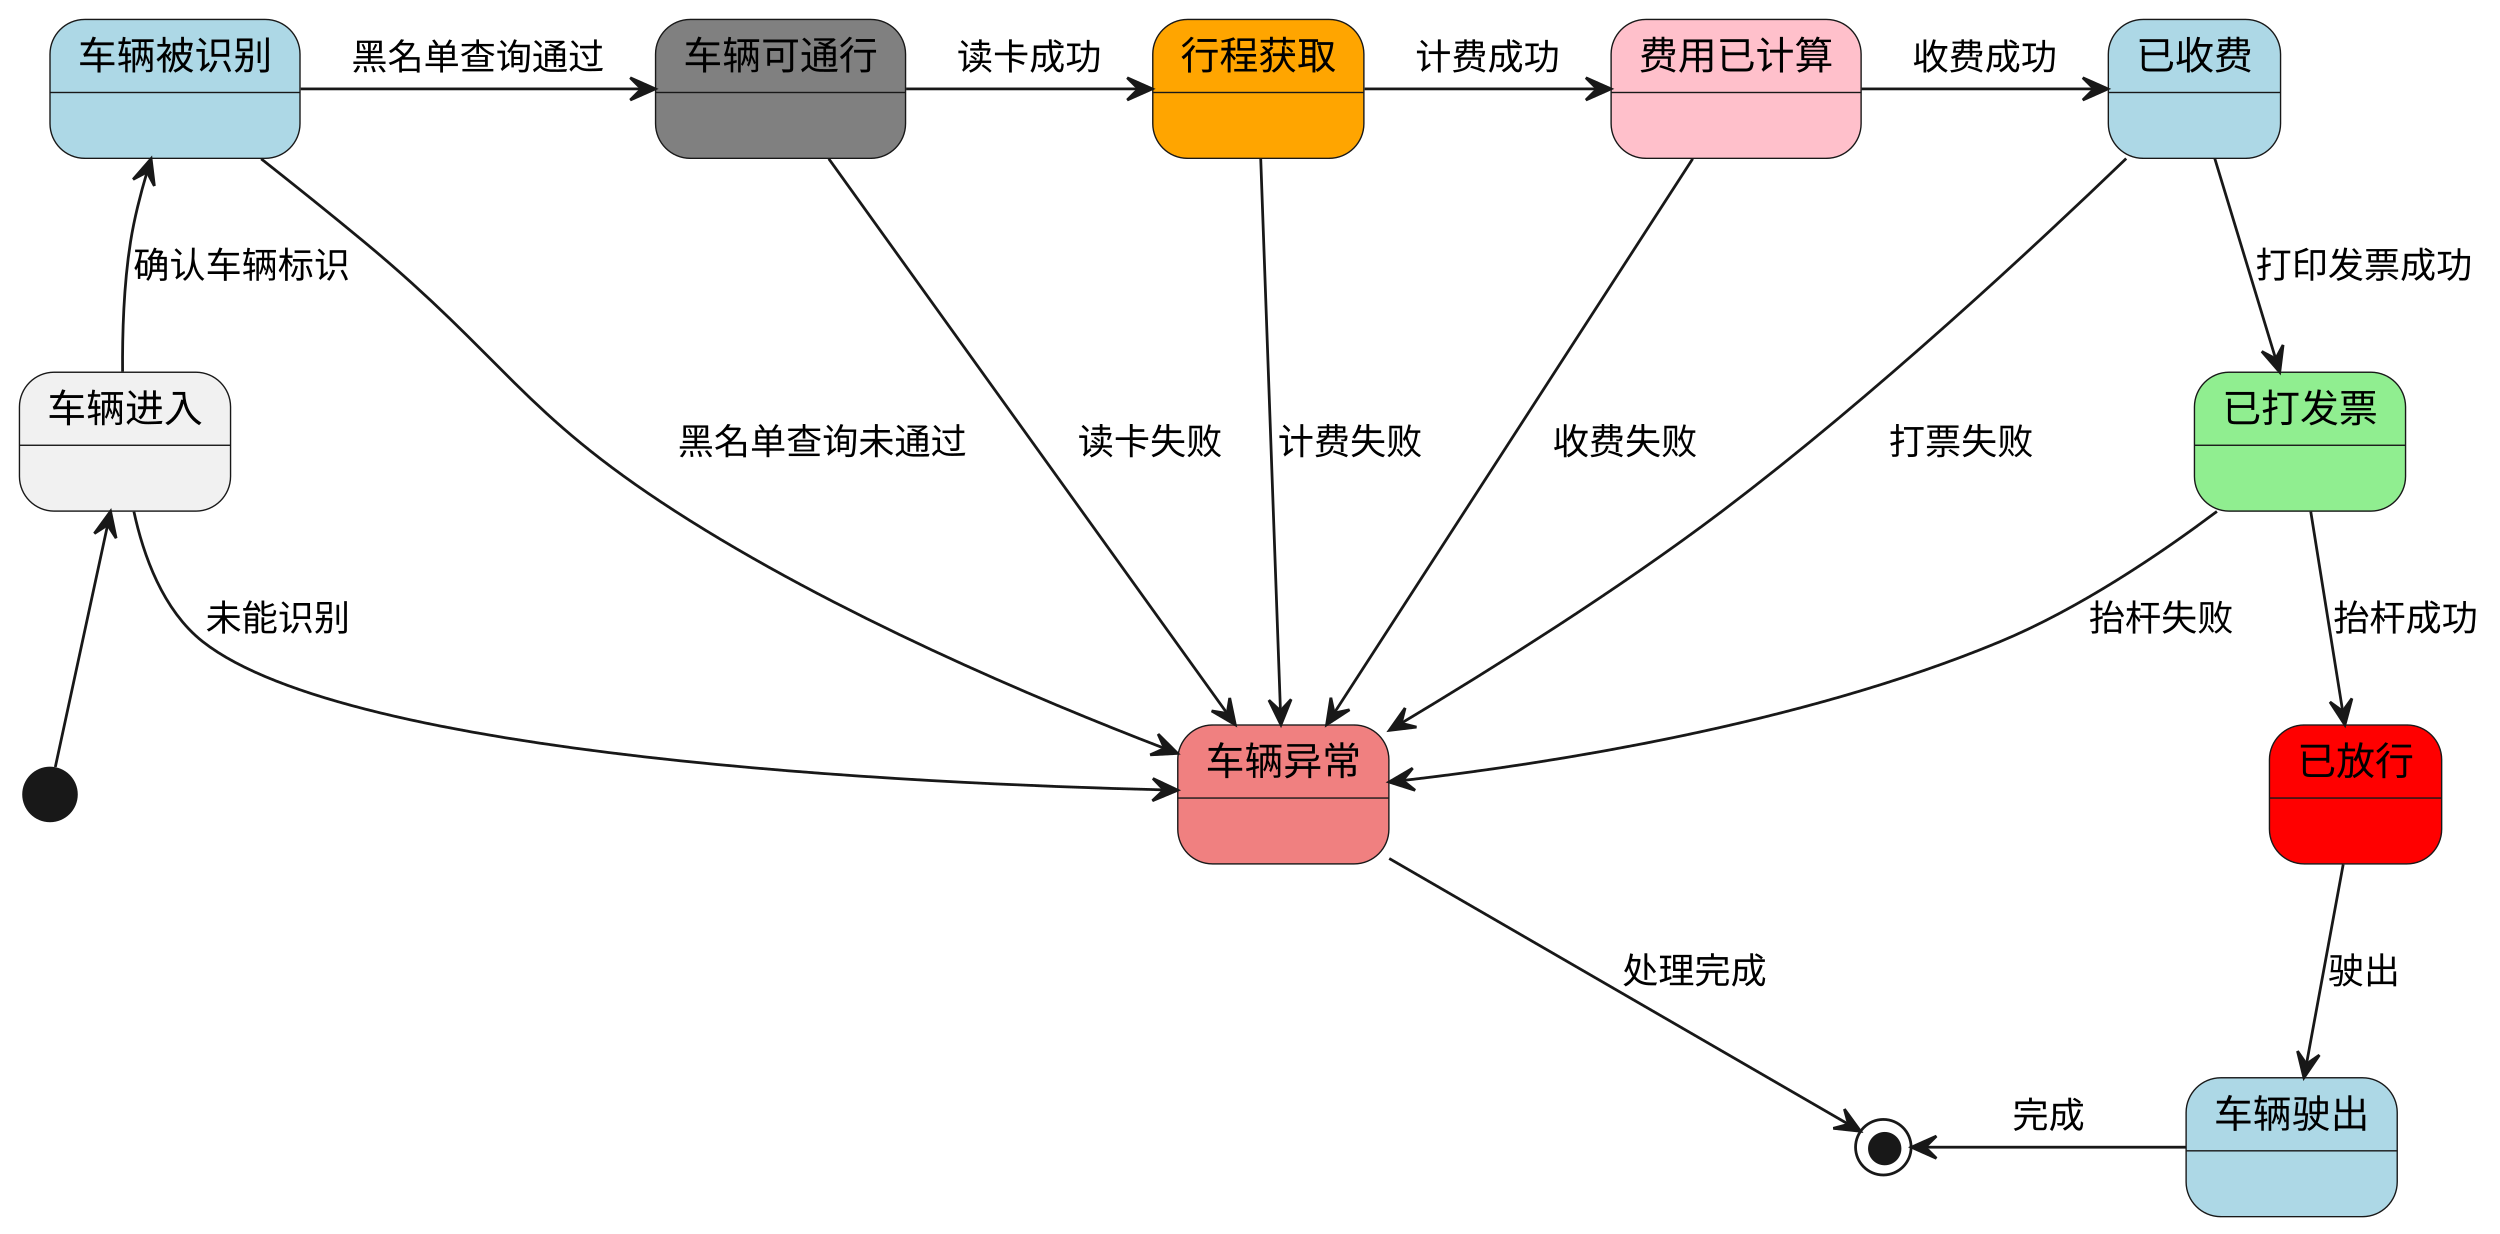
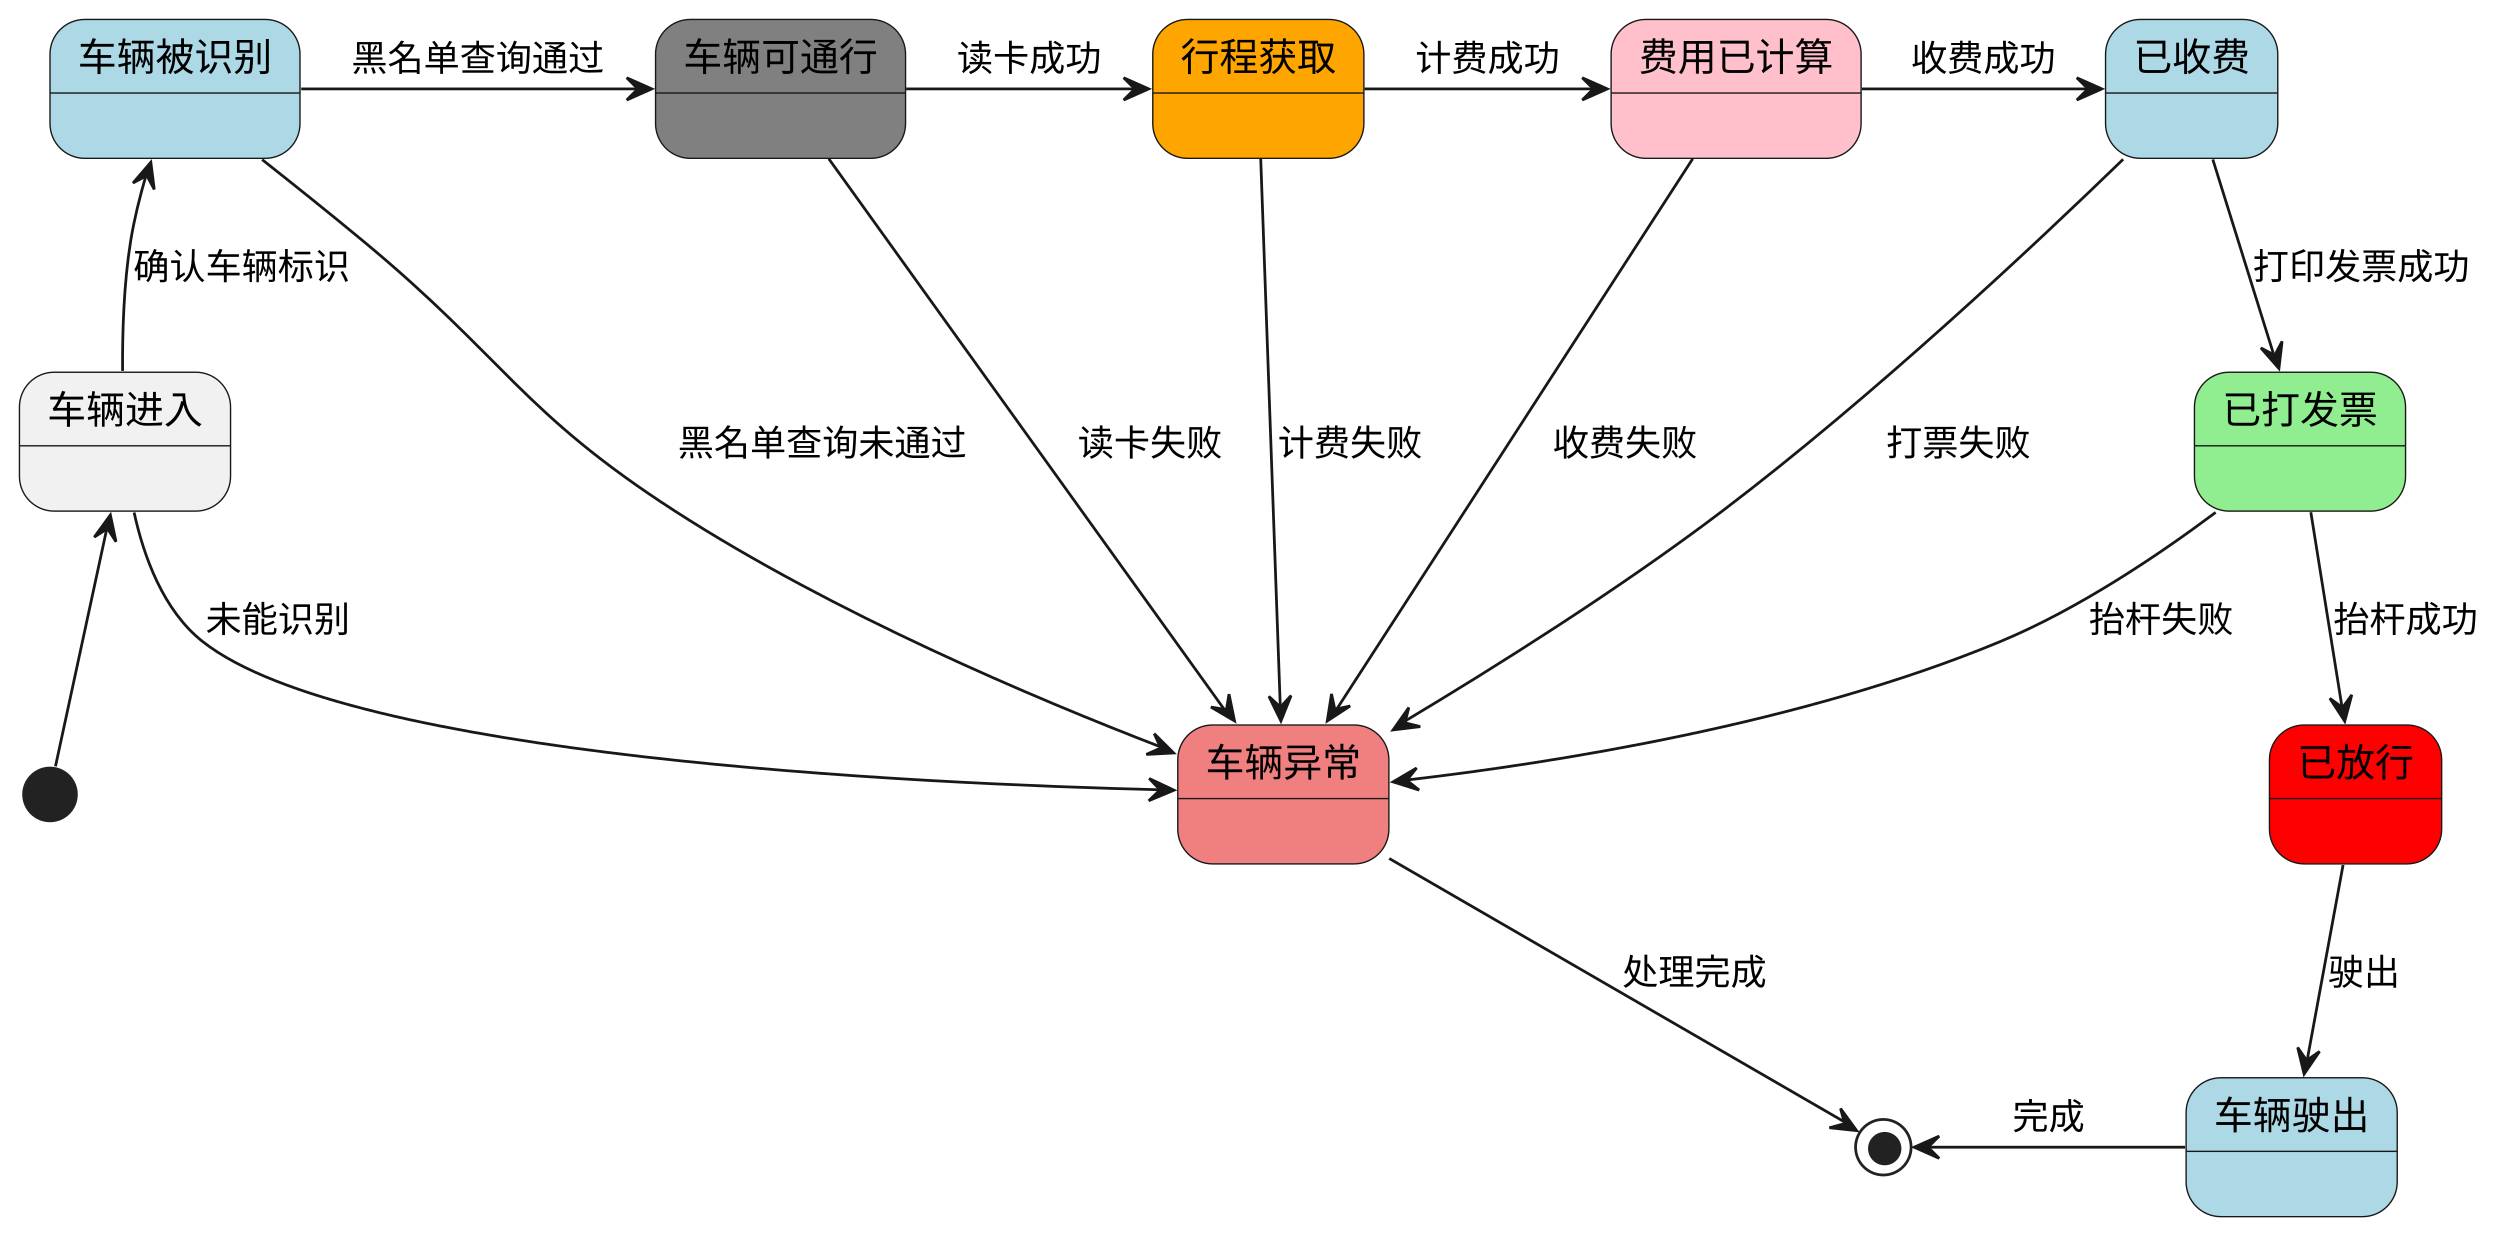
<svg xmlns="http://www.w3.org/2000/svg" contentStyleType="text/css" height="444px" preserveAspectRatio="none" style="width:900px;height:444px;background:#FFFFFF;" version="1.1" viewBox="0 0 900 444" width="900px" zoomAndPan="magnify">
  <defs />
  <g>
    <g id="行程获取">
      <rect fill="#FFA500" height="50" rx="12.5" ry="12.5" style="stroke:#181818;stroke-width:0.5;" width="76" x="415" y="7" />
-       <line style="stroke:#181818;stroke-width:0.5;" x1="415" x2="491" y1="33.297" y2="33.297" />
-       <text fill="#000000" font-family="sans-serif" font-size="14" lengthAdjust="spacing" textLength="56" x="425" y="24.995">行程获取</text>
+       <line style="stroke:#181818;stroke-width:0.5;" x1="415" x2="491" y1="33.488" y2="33.488" />
+       <text fill="#000000" font-family="sans-serif" font-size="14" lengthAdjust="spacing" textLength="56" x="425" y="25.535">行程获取</text>
    </g>
    <g id="车辆可通行">
      <rect fill="#808080" height="50" rx="12.5" ry="12.5" style="stroke:#181818;stroke-width:0.5;" width="90" x="236" y="7" />
-       <line style="stroke:#181818;stroke-width:0.5;" x1="236" x2="326" y1="33.297" y2="33.297" />
-       <text fill="#000000" font-family="sans-serif" font-size="14" lengthAdjust="spacing" textLength="70" x="246" y="24.995">车辆可通行</text>
+       <line style="stroke:#181818;stroke-width:0.5;" x1="236" x2="326" y1="33.488" y2="33.488" />
+       <text fill="#000000" font-family="sans-serif" font-size="14" lengthAdjust="spacing" textLength="70" x="246" y="25.535">车辆可通行</text>
    </g>
    <g id="车辆被识别">
      <rect fill="#ADD8E6" height="50" rx="12.5" ry="12.5" style="stroke:#181818;stroke-width:0.5;" width="90" x="18" y="7" />
-       <line style="stroke:#181818;stroke-width:0.5;" x1="18" x2="108" y1="33.297" y2="33.297" />
-       <text fill="#000000" font-family="sans-serif" font-size="14" lengthAdjust="spacing" textLength="70" x="28" y="24.995">车辆被识别</text>
+       <line style="stroke:#181818;stroke-width:0.5;" x1="18" x2="108" y1="33.488" y2="33.488" />
+       <text fill="#000000" font-family="sans-serif" font-size="14" lengthAdjust="spacing" textLength="70" x="28" y="25.535">车辆被识别</text>
    </g>
    <g id="费用已计算">
      <rect fill="#FFC0CB" height="50" rx="12.5" ry="12.5" style="stroke:#181818;stroke-width:0.5;" width="90" x="580" y="7" />
-       <line style="stroke:#181818;stroke-width:0.5;" x1="580" x2="670" y1="33.297" y2="33.297" />
-       <text fill="#000000" font-family="sans-serif" font-size="14" lengthAdjust="spacing" textLength="70" x="590" y="24.995">费用已计算</text>
+       <line style="stroke:#181818;stroke-width:0.5;" x1="580" x2="670" y1="33.488" y2="33.488" />
+       <text fill="#000000" font-family="sans-serif" font-size="14" lengthAdjust="spacing" textLength="70" x="590" y="25.535">费用已计算</text>
    </g>
    <g id="已收费">
-       <rect fill="#ADD8E6" height="50" rx="12.5" ry="12.5" style="stroke:#181818;stroke-width:0.5;" width="62" x="759" y="7" />
-       <line style="stroke:#181818;stroke-width:0.5;" x1="759" x2="821" y1="33.297" y2="33.297" />
-       <text fill="#000000" font-family="sans-serif" font-size="14" lengthAdjust="spacing" textLength="42" x="769" y="24.995">已收费</text>
+       <rect fill="#ADD8E6" height="50" rx="12.5" ry="12.5" style="stroke:#181818;stroke-width:0.5;" width="62" x="758" y="7" />
+       <line style="stroke:#181818;stroke-width:0.5;" x1="758" x2="820" y1="33.488" y2="33.488" />
+       <text fill="#000000" font-family="sans-serif" font-size="14" lengthAdjust="spacing" textLength="42" x="768" y="25.535">已收费</text>
    </g>
    <g id="已打发票">
      <rect fill="#90EE90" height="50" rx="12.5" ry="12.5" style="stroke:#181818;stroke-width:0.5;" width="76" x="790" y="134" />
-       <line style="stroke:#181818;stroke-width:0.5;" x1="790" x2="866" y1="160.297" y2="160.297" />
-       <text fill="#000000" font-family="sans-serif" font-size="14" lengthAdjust="spacing" textLength="56" x="800" y="151.995">已打发票</text>
+       <line style="stroke:#181818;stroke-width:0.5;" x1="790" x2="866" y1="160.488" y2="160.488" />
+       <text fill="#000000" font-family="sans-serif" font-size="14" lengthAdjust="spacing" textLength="56" x="800" y="152.535">已打发票</text>
    </g>
    <g id="已放行">
      <rect fill="#FF0000" height="50" rx="12.5" ry="12.5" style="stroke:#181818;stroke-width:0.5;" width="62" x="817" y="261" />
-       <line style="stroke:#181818;stroke-width:0.5;" x1="817" x2="879" y1="287.297" y2="287.297" />
-       <text fill="#000000" font-family="sans-serif" font-size="14" lengthAdjust="spacing" textLength="42" x="827" y="278.995">已放行</text>
+       <line style="stroke:#181818;stroke-width:0.5;" x1="817" x2="879" y1="287.488" y2="287.488" />
+       <text fill="#000000" font-family="sans-serif" font-size="14" lengthAdjust="spacing" textLength="42" x="827" y="279.535">已放行</text>
    </g>
    <g id="车辆驶出">
      <rect fill="#ADD8E6" height="50" rx="12.5" ry="12.5" style="stroke:#181818;stroke-width:0.5;" width="76" x="787" y="388" />
-       <line style="stroke:#181818;stroke-width:0.5;" x1="787" x2="863" y1="414.297" y2="414.297" />
-       <text fill="#000000" font-family="sans-serif" font-size="14" lengthAdjust="spacing" textLength="56" x="797" y="405.995">车辆驶出</text>
+       <line style="stroke:#181818;stroke-width:0.5;" x1="787" x2="863" y1="414.488" y2="414.488" />
+       <text fill="#000000" font-family="sans-serif" font-size="14" lengthAdjust="spacing" textLength="56" x="797" y="406.535">车辆驶出</text>
    </g>
    <g id="车辆异常">
      <rect fill="#F08080" height="50" rx="12.5" ry="12.5" style="stroke:#181818;stroke-width:0.5;" width="76" x="424" y="261" />
-       <line style="stroke:#181818;stroke-width:0.5;" x1="424" x2="500" y1="287.297" y2="287.297" />
-       <text fill="#000000" font-family="sans-serif" font-size="14" lengthAdjust="spacing" textLength="56" x="434" y="278.995">车辆异常</text>
+       <line style="stroke:#181818;stroke-width:0.5;" x1="424" x2="500" y1="287.488" y2="287.488" />
+       <text fill="#000000" font-family="sans-serif" font-size="14" lengthAdjust="spacing" textLength="56" x="434" y="279.535">车辆异常</text>
    </g>
-     <ellipse cx="18" cy="286" fill="#181818" rx="10" ry="10" style="stroke:none;stroke-width:1.0;" />
+     <ellipse cx="18" cy="286" fill="#222222" rx="10" ry="10" style="stroke:none;stroke-width:1.0;" />
    <g id="车辆进入">
      <rect fill="#F1F1F1" height="50" rx="12.5" ry="12.5" style="stroke:#181818;stroke-width:0.5;" width="76" x="7" y="134" />
-       <line style="stroke:#181818;stroke-width:0.5;" x1="7" x2="83" y1="160.297" y2="160.297" />
-       <text fill="#000000" font-family="sans-serif" font-size="14" lengthAdjust="spacing" textLength="56" x="17" y="151.995">车辆进入</text>
+       <line style="stroke:#181818;stroke-width:0.5;" x1="7" x2="83" y1="160.488" y2="160.488" />
+       <text fill="#000000" font-family="sans-serif" font-size="14" lengthAdjust="spacing" textLength="56" x="17" y="152.535">车辆进入</text>
    </g>
-     <ellipse cx="678" cy="413" fill="none" rx="10" ry="10" style="stroke:#181818;stroke-width:1.0;" />
-     <ellipse cx="678.5" cy="413.5" fill="#181818" rx="6" ry="6" style="stroke:none;stroke-width:1.0;" />
-     <g id="link_车辆进入_*start*">
-       <path d="M38.69,189.21 C32.61,217.38 23.77,258.3 19.91,276.14 " fill="none" id="车辆进入-backto-*start*" style="stroke:#181818;stroke-width:1.0;" />
-       <polygon fill="#181818" points="39.79,184.1,33.977,192.05,38.733,188.987,41.796,193.742,39.79,184.1" style="stroke:#181818;stroke-width:1.0;" />
+     <ellipse cx="678" cy="413" fill="none" rx="10" ry="10" style="stroke:#222222;stroke-width:1.0;" />
+     <ellipse cx="678.5" cy="413.5" fill="#222222" rx="6" ry="6" style="stroke:none;stroke-width:1.0;" />
+     <g id="link_车辆进入_*start">
+       <path d="M38.48,190.18 C32.43,218.19 23.8,258.14 19.97,275.89 " fill="none" id="车辆进入-backto-*start" style="stroke:#181818;stroke-width:1.0;" />
+       <polygon fill="#181818" points="39.73,185.4,33.939,193.367,38.686,190.29,41.763,195.037,39.73,185.4" style="stroke:#181818;stroke-width:1.0;" />
    </g>
    <g id="link_车辆被识别_车辆进入">
-       <path d="M52.9,62.02 C50.53,70.02 48.31,78.76 47,87 C44.53,102.47 44.02,120.06 44.13,133.86 " fill="none" id="车辆被识别-backto-车辆进入" style="stroke:#181818;stroke-width:1.0;" />
-       <polygon fill="#181818" points="54.39,57.15,47.922,64.577,52.921,61.929,55.568,66.928,54.39,57.15" style="stroke:#181818;stroke-width:1.0;" />
-       <text fill="#000000" font-family="sans-serif" font-size="13" lengthAdjust="spacing" textLength="78" x="48" y="100.067">确认车辆标识</text>
+       <path d="M52.56,63.16 C50.32,70.84 48.25,79.15 47,87 C44.55,102.34 44.03,119.78 44.13,133.54 " fill="none" id="车辆被识别-backto-车辆进入" style="stroke:#181818;stroke-width:1.0;" />
+       <polygon fill="#181818" points="54.3,58.42,47.872,65.882,52.857,63.207,55.532,68.192,54.3,58.42" style="stroke:#181818;stroke-width:1.0;" />
+       <text fill="#000000" font-family="sans-serif" font-size="13" lengthAdjust="spacing" textLength="78" x="48" y="100.568">确认车辆标识</text>
    </g>
    <g id="link_车辆被识别_车辆可通行">
-       <path d="M108.17,32 C143.83,32 193.56,32 230.53,32 " fill="none" id="车辆被识别-to-车辆可通行" style="stroke:#181818;stroke-width:1.0;" />
-       <polygon fill="#181818" points="235.89,32,226.89,28,230.89,32,226.89,36,235.89,32" style="stroke:#181818;stroke-width:1.0;" />
-       <text fill="#000000" font-family="sans-serif" font-size="13" lengthAdjust="spacing" textLength="91" x="126.5" y="25.067">黑名单查询通过</text>
+       <path d="M108.43,32 C143.85,32 193.03,32 229.83,32 " fill="none" id="车辆被识别-to-车辆可通行" style="stroke:#181818;stroke-width:1.0;" />
+       <polygon fill="#181818" points="234.62,32,225.62,28,229.62,32,225.62,36,234.62,32" style="stroke:#181818;stroke-width:1.0;" />
+       <text fill="#000000" font-family="sans-serif" font-size="13" lengthAdjust="spacing" textLength="91" x="126.5" y="25.568">黑名单查询通过</text>
    </g>
    <g id="link_车辆被识别_车辆异常">
-       <path d="M94.03,57.19 C105.71,66.41 119.05,77.09 131,87 C181.68,129.04 187.66,148.3 243,184 C300.37,221.01 373.51,251.85 419.05,269.36 " fill="none" id="车辆被识别-to-车辆异常" style="stroke:#181818;stroke-width:1.0;" />
-       <polygon fill="#181818" points="423.91,271.22,416.932,264.27,419.24,269.435,414.075,271.743,423.91,271.22" style="stroke:#181818;stroke-width:1.0;" />
-       <text fill="#000000" font-family="sans-serif" font-size="13" lengthAdjust="spacing" textLength="104" x="244" y="163.567">黑名单查询未通过</text>
+       <path d="M94.37,57.46 C105.97,66.62 119.16,77.18 131,87 C181.68,129.04 187.66,148.3 243,184 C299.97,220.75 372.48,251.42 418.09,268.99 " fill="none" id="车辆被识别-to-车辆异常" style="stroke:#181818;stroke-width:1.0;" />
+       <polygon fill="#181818" points="422.51,271.07,415.531,264.12,417.84,269.285,412.675,271.593,422.51,271.07" style="stroke:#181818;stroke-width:1.0;" />
+       <text fill="#000000" font-family="sans-serif" font-size="13" lengthAdjust="spacing" textLength="104" x="244" y="164.068">黑名单查询未通过</text>
    </g>
    <g id="link_车辆可通行_行程获取">
-       <path d="M326.19,32 C352.04,32 384.29,32 409.8,32 " fill="none" id="车辆可通行-to-行程获取" style="stroke:#181818;stroke-width:1.0;" />
-       <polygon fill="#181818" points="414.8,32,405.8,28,409.8,32,405.8,36,414.8,32" style="stroke:#181818;stroke-width:1.0;" />
-       <text fill="#000000" font-family="sans-serif" font-size="13" lengthAdjust="spacing" textLength="52" x="344.5" y="25.067">读卡成功</text>
+       <path d="M326.19,32 C351.62,32 383.25,32 408.56,32 " fill="none" id="车辆可通行-to-行程获取" style="stroke:#181818;stroke-width:1.0;" />
+       <polygon fill="#181818" points="413.52,32,404.52,28,408.52,32,404.52,36,413.52,32" style="stroke:#181818;stroke-width:1.0;" />
+       <text fill="#000000" font-family="sans-serif" font-size="13" lengthAdjust="spacing" textLength="52" x="344.5" y="25.568">读卡成功</text>
    </g>
    <g id="link_行程获取_费用已计算">
-       <path d="M491.17,32 C515.76,32 548,32 574.67,32 " fill="none" id="行程获取-to-费用已计算" style="stroke:#181818;stroke-width:1.0;" />
-       <polygon fill="#181818" points="579.92,32,570.92,28,574.92,32,570.92,36,579.92,32" style="stroke:#181818;stroke-width:1.0;" />
-       <text fill="#000000" font-family="sans-serif" font-size="13" lengthAdjust="spacing" textLength="52" x="509.5" y="25.067">计费成功</text>
+       <path d="M491.17,32 C515.46,32 547.22,32 573.7,32 " fill="none" id="行程获取-to-费用已计算" style="stroke:#181818;stroke-width:1.0;" />
+       <polygon fill="#181818" points="578.61,32,569.61,28,573.61,32,569.61,36,578.61,32" style="stroke:#181818;stroke-width:1.0;" />
+       <text fill="#000000" font-family="sans-serif" font-size="13" lengthAdjust="spacing" textLength="52" x="509.5" y="25.568">计费成功</text>
    </g>
    <g id="link_费用已计算_已收费">
-       <path d="M670.09,32 C696.37,32 729.07,32 753.68,32 " fill="none" id="费用已计算-to-已收费" style="stroke:#181818;stroke-width:1.0;" />
-       <polygon fill="#181818" points="758.81,32,749.81,28,753.81,32,749.81,36,758.81,32" style="stroke:#181818;stroke-width:1.0;" />
-       <text fill="#000000" font-family="sans-serif" font-size="13" lengthAdjust="spacing" textLength="52" x="688.5" y="25.067">收费成功</text>
+       <path d="M670.25,32 C695.86,32 727.5,32 751.68,32 " fill="none" id="费用已计算-to-已收费" style="stroke:#181818;stroke-width:1.0;" />
+       <polygon fill="#181818" points="756.65,32,747.65,28,751.65,32,747.65,36,756.65,32" style="stroke:#181818;stroke-width:1.0;" />
+       <text fill="#000000" font-family="sans-serif" font-size="13" lengthAdjust="spacing" textLength="52" x="688" y="25.568">收费成功</text>
    </g>
    <g id="link_已收费_已打发票">
-       <path d="M797.33,57.1 C803.58,77.68 812.59,107.33 819.23,129.16 " fill="none" id="已收费-to-已打发票" style="stroke:#181818;stroke-width:1.0;" />
-       <polygon fill="#181818" points="820.7,133.97,821.905,124.195,819.244,129.187,814.252,126.525,820.7,133.97" style="stroke:#181818;stroke-width:1.0;" />
-       <text fill="#000000" font-family="sans-serif" font-size="13" lengthAdjust="spacing" textLength="78" x="812" y="100.067">打印发票成功</text>
+       <path d="M796.61,57.4 C802.92,77.62 811.91,106.44 818.66,128.05 " fill="none" id="已收费-to-已打发票" style="stroke:#181818;stroke-width:1.0;" />
+       <polygon fill="#181818" points="820.41,132.66,821.553,122.878,818.923,127.886,813.915,125.256,820.41,132.66" style="stroke:#181818;stroke-width:1.0;" />
+       <text fill="#000000" font-family="sans-serif" font-size="13" lengthAdjust="spacing" textLength="78" x="811" y="100.568">打印发票成功</text>
    </g>
    <g id="link_已打发票_已放行">
-       <path d="M831.86,184.1 C835.13,204.59 839.85,234.08 843.34,255.88 " fill="none" id="已打发票-to-已放行" style="stroke:#181818;stroke-width:1.0;" />
-       <polygon fill="#181818" points="844.16,260.97,846.693,251.452,843.373,256.032,838.793,252.712,844.16,260.97" style="stroke:#181818;stroke-width:1.0;" />
-       <text fill="#000000" font-family="sans-serif" font-size="13" lengthAdjust="spacing" textLength="52" x="840" y="227.067">抬杆成功</text>
+       <path d="M831.9,184.4 C835.12,204.53 839.71,233.19 843.16,254.78 " fill="none" id="已打发票-to-已放行" style="stroke:#181818;stroke-width:1.0;" />
+       <polygon fill="#181818" points="844.11,259.66,846.643,250.143,843.323,254.722,838.743,251.402,844.11,259.66" style="stroke:#181818;stroke-width:1.0;" />
+       <text fill="#000000" font-family="sans-serif" font-size="13" lengthAdjust="spacing" textLength="52" x="840" y="227.568">抬杆成功</text>
    </g>
    <g id="link_已放行_车辆驶出">
-       <path d="M843.57,311.1 C839.79,331.59 834.37,361.08 830.36,382.88 " fill="none" id="已放行-to-车辆驶出" style="stroke:#181818;stroke-width:1.0;" />
-       <polygon fill="#181818" points="829.42,387.97,834.972,379.835,830.318,383.051,827.102,378.398,829.42,387.97" style="stroke:#181818;stroke-width:1.0;" />
-       <text fill="#000000" font-family="sans-serif" font-size="13" lengthAdjust="spacing" textLength="26" x="838" y="354.067">驶出</text>
+       <path d="M843.51,311.4 C839.81,331.53 834.53,360.19 830.56,381.78 " fill="none" id="已放行-to-车辆驶出" style="stroke:#181818;stroke-width:1.0;" />
+       <polygon fill="#181818" points="829.48,386.66,835.036,378.528,830.381,381.742,827.167,377.087,829.48,386.66" style="stroke:#181818;stroke-width:1.0;" />
+       <text fill="#000000" font-family="sans-serif" font-size="13" lengthAdjust="spacing" textLength="26" x="838" y="354.568">驶出</text>
    </g>
    <g id="link_车辆进入_车辆异常">
-       <path d="M48.2,184.14 C51.61,199.95 58.63,219.69 73,231 C125.94,272.64 328.85,282.17 418.72,284.35 " fill="none" id="车辆进入-to-车辆异常" style="stroke:#181818;stroke-width:1.0;" />
-       <polygon fill="#181818" points="423.96,284.47,415.054,280.265,418.961,284.356,414.871,288.263,423.96,284.47" style="stroke:#181818;stroke-width:1.0;" />
-       <text fill="#000000" font-family="sans-serif" font-size="13" lengthAdjust="spacing" textLength="52" x="74" y="227.067">未能识别</text>
+       <path d="M48.28,184.49 C51.72,200.23 58.73,219.78 73,231 C125.77,272.51 327.54,282.11 417.85,284.33 " fill="none" id="车辆进入-to-车辆异常" style="stroke:#181818;stroke-width:1.0;" />
+       <polygon fill="#181818" points="422.63,284.47,413.724,280.265,417.631,284.356,413.541,288.263,422.63,284.47" style="stroke:#181818;stroke-width:1.0;" />
+       <text fill="#000000" font-family="sans-serif" font-size="13" lengthAdjust="spacing" textLength="52" x="74" y="227.568">未能识别</text>
    </g>
    <g id="link_车辆可通行_车辆异常">
-       <path d="M298.36,57.16 C332.01,104.01 405.95,206.97 441.77,256.83 " fill="none" id="车辆可通行-to-车辆异常" style="stroke:#181818;stroke-width:1.0;" />
-       <polygon fill="#181818" points="444.7,260.91,442.698,251.267,441.783,256.849,436.201,255.934,444.7,260.91" style="stroke:#181818;stroke-width:1.0;" />
-       <text fill="#000000" font-family="sans-serif" font-size="13" lengthAdjust="spacing" textLength="52" x="388" y="163.567">读卡失败</text>
+       <path d="M298.36,57.16 C331.78,103.71 404.99,205.62 441.06,255.84 " fill="none" id="车辆可通行-to-车辆异常" style="stroke:#181818;stroke-width:1.0;" />
+       <polygon fill="#181818" points="444.43,259.54,442.444,249.893,441.52,255.474,435.939,254.55,444.43,259.54" style="stroke:#181818;stroke-width:1.0;" />
+       <text fill="#000000" font-family="sans-serif" font-size="13" lengthAdjust="spacing" textLength="52" x="388" y="164.068">读卡失败</text>
    </g>
    <g id="link_行程获取_车辆异常">
-       <path d="M453.86,57.16 C455.52,103.64 459.15,205.32 460.95,255.62 " fill="none" id="行程获取-to-车辆异常" style="stroke:#181818;stroke-width:1.0;" />
-       <polygon fill="#181818" points="461.14,260.91,464.803,251.768,460.954,255.913,456.809,252.065,461.14,260.91" style="stroke:#181818;stroke-width:1.0;" />
-       <text fill="#000000" font-family="sans-serif" font-size="13" lengthAdjust="spacing" textLength="52" x="460" y="163.567">计费失败</text>
+       <path d="M453.86,57.16 C455.51,103.33 459.11,203.98 460.91,254.62 " fill="none" id="行程获取-to-车辆异常" style="stroke:#181818;stroke-width:1.0;" />
+       <polygon fill="#181818" points="461.13,259.54,464.793,250.398,460.944,254.543,456.799,250.695,461.13,259.54" style="stroke:#181818;stroke-width:1.0;" />
+       <text fill="#000000" font-family="sans-serif" font-size="13" lengthAdjust="spacing" textLength="52" x="460" y="164.068">计费失败</text>
    </g>
    <g id="link_费用已计算_车辆异常">
-       <path d="M609.37,57.16 C579.13,103.92 512.74,206.56 480.41,256.53 " fill="none" id="费用已计算-to-车辆异常" style="stroke:#181818;stroke-width:1.0;" />
-       <polygon fill="#181818" points="477.58,260.91,485.825,255.522,480.294,256.711,479.106,251.18,477.58,260.91" style="stroke:#181818;stroke-width:1.0;" />
-       <text fill="#000000" font-family="sans-serif" font-size="13" lengthAdjust="spacing" textLength="52" x="559" y="163.567">收费失败</text>
+       <path d="M609.37,57.16 C579.33,103.61 513.61,205.21 481.06,255.54 " fill="none" id="费用已计算-to-车辆异常" style="stroke:#181818;stroke-width:1.0;" />
+       <polygon fill="#181818" points="477.82,259.54,486.065,254.152,480.534,255.341,479.346,249.81,477.82,259.54" style="stroke:#181818;stroke-width:1.0;" />
+       <text fill="#000000" font-family="sans-serif" font-size="13" lengthAdjust="spacing" textLength="52" x="559" y="164.068">收费失败</text>
    </g>
    <g id="link_已收费_车辆异常">
-       <path d="M765.43,57.07 C733.29,88.01 674.63,142.69 620,184 C582.48,212.38 536.97,240.9 504.45,260.36 " fill="none" id="已收费-to-车辆异常" style="stroke:#181818;stroke-width:1.0;" />
-       <polygon fill="#181818" points="500.15,262.93,509.928,261.753,504.444,260.368,505.829,254.883,500.15,262.93" style="stroke:#181818;stroke-width:1.0;" />
-       <text fill="#000000" font-family="sans-serif" font-size="13" lengthAdjust="spacing" textLength="52" x="680" y="163.567">打票失败</text>
+       <path d="M764.33,57.35 C732.34,88.37 674.23,142.86 620,184 C582.95,212.11 538.05,240.3 505.59,259.72 " fill="none" id="已收费-to-车辆异常" style="stroke:#181818;stroke-width:1.0;" />
+       <polygon fill="#181818" points="501.5,262.77,511.277,261.584,505.791,260.204,507.171,254.718,501.5,262.77" style="stroke:#181818;stroke-width:1.0;" />
+       <text fill="#000000" font-family="sans-serif" font-size="13" lengthAdjust="spacing" textLength="52" x="679" y="164.068">打票失败</text>
    </g>
    <g id="link_已打发票_车辆异常">
-       <path d="M798.09,184.11 C777.32,199.7 748.39,219.2 720,231 C648.1,260.89 557.8,274.9 505.32,280.94 " fill="none" id="已打发票-to-车辆异常" style="stroke:#181818;stroke-width:1.0;" />
-       <polygon fill="#181818" points="500.05,281.53,509.44,284.503,505.019,280.973,508.548,276.553,500.05,281.53" style="stroke:#181818;stroke-width:1.0;" />
-       <text fill="#000000" font-family="sans-serif" font-size="13" lengthAdjust="spacing" textLength="52" x="752" y="227.067">抬杆失败</text>
+       <path d="M797.63,184.46 C776.9,199.98 748.18,219.29 720,231 C648.59,260.68 559.04,274.71 506.41,280.81 " fill="none" id="已打发票-to-车辆异常" style="stroke:#181818;stroke-width:1.0;" />
+       <polygon fill="#181818" points="501.49,281.48,510.888,284.426,506.457,280.909,509.974,276.478,501.49,281.48" style="stroke:#181818;stroke-width:1.0;" />
+       <text fill="#000000" font-family="sans-serif" font-size="13" lengthAdjust="spacing" textLength="52" x="752" y="227.568">抬杆失败</text>
    </g>
-     <g id="link_车辆异常_*end*">
-       <path d="M500.12,309.06 C549.55,337.67 633.22,386.08 665.12,404.55 " fill="none" id="车辆异常-to-*end*" style="stroke:#181818;stroke-width:1.0;" />
-       <polygon fill="#181818" points="669.78,407.24,663.987,399.275,665.45,404.739,659.986,406.203,669.78,407.24" style="stroke:#181818;stroke-width:1.0;" />
-       <text fill="#000000" font-family="sans-serif" font-size="13" lengthAdjust="spacing" textLength="52" x="584" y="354.067">处理完成</text>
+     <g id="link_车辆异常_*end">
+       <path d="M500.12,309.06 C549.12,337.42 631.76,385.24 664.27,404.05 " fill="none" id="车辆异常-to-*end" style="stroke:#181818;stroke-width:1.0;" />
+       <polygon fill="#181818" points="668.39,407.02,662.597,399.055,664.06,404.519,658.596,405.983,668.39,407.02" style="stroke:#181818;stroke-width:1.0;" />
+       <text fill="#000000" font-family="sans-serif" font-size="13" lengthAdjust="spacing" textLength="52" x="584" y="354.568">处理完成</text>
    </g>
-     <g id="link_*end*_车辆驶出">
-       <path d="M693.25,413 C715.21,413 756.45,413 786.96,413 " fill="none" id="*end*-backto-车辆驶出" style="stroke:#181818;stroke-width:1.0;" />
-       <polygon fill="#181818" points="688.1,413,697.1,417,693.1,413,697.1,409,688.1,413" style="stroke:#181818;stroke-width:1.0;" />
-       <text fill="#000000" font-family="sans-serif" font-size="13" lengthAdjust="spacing" textLength="26" x="724.5" y="406.067">完成</text>
+     <g id="link_*end_车辆驶出">
+       <path d="M694.08,413 C716.15,413 756.54,413 786.64,413 " fill="none" id="*end-backto-车辆驶出" style="stroke:#181818;stroke-width:1.0;" />
+       <polygon fill="#181818" points="689.1,413,698.1,417,694.1,413,698.1,409,689.1,413" style="stroke:#181818;stroke-width:1.0;" />
+       <text fill="#000000" font-family="sans-serif" font-size="13" lengthAdjust="spacing" textLength="26" x="724.5" y="406.568">完成</text>
    </g>
  </g>
</svg>
